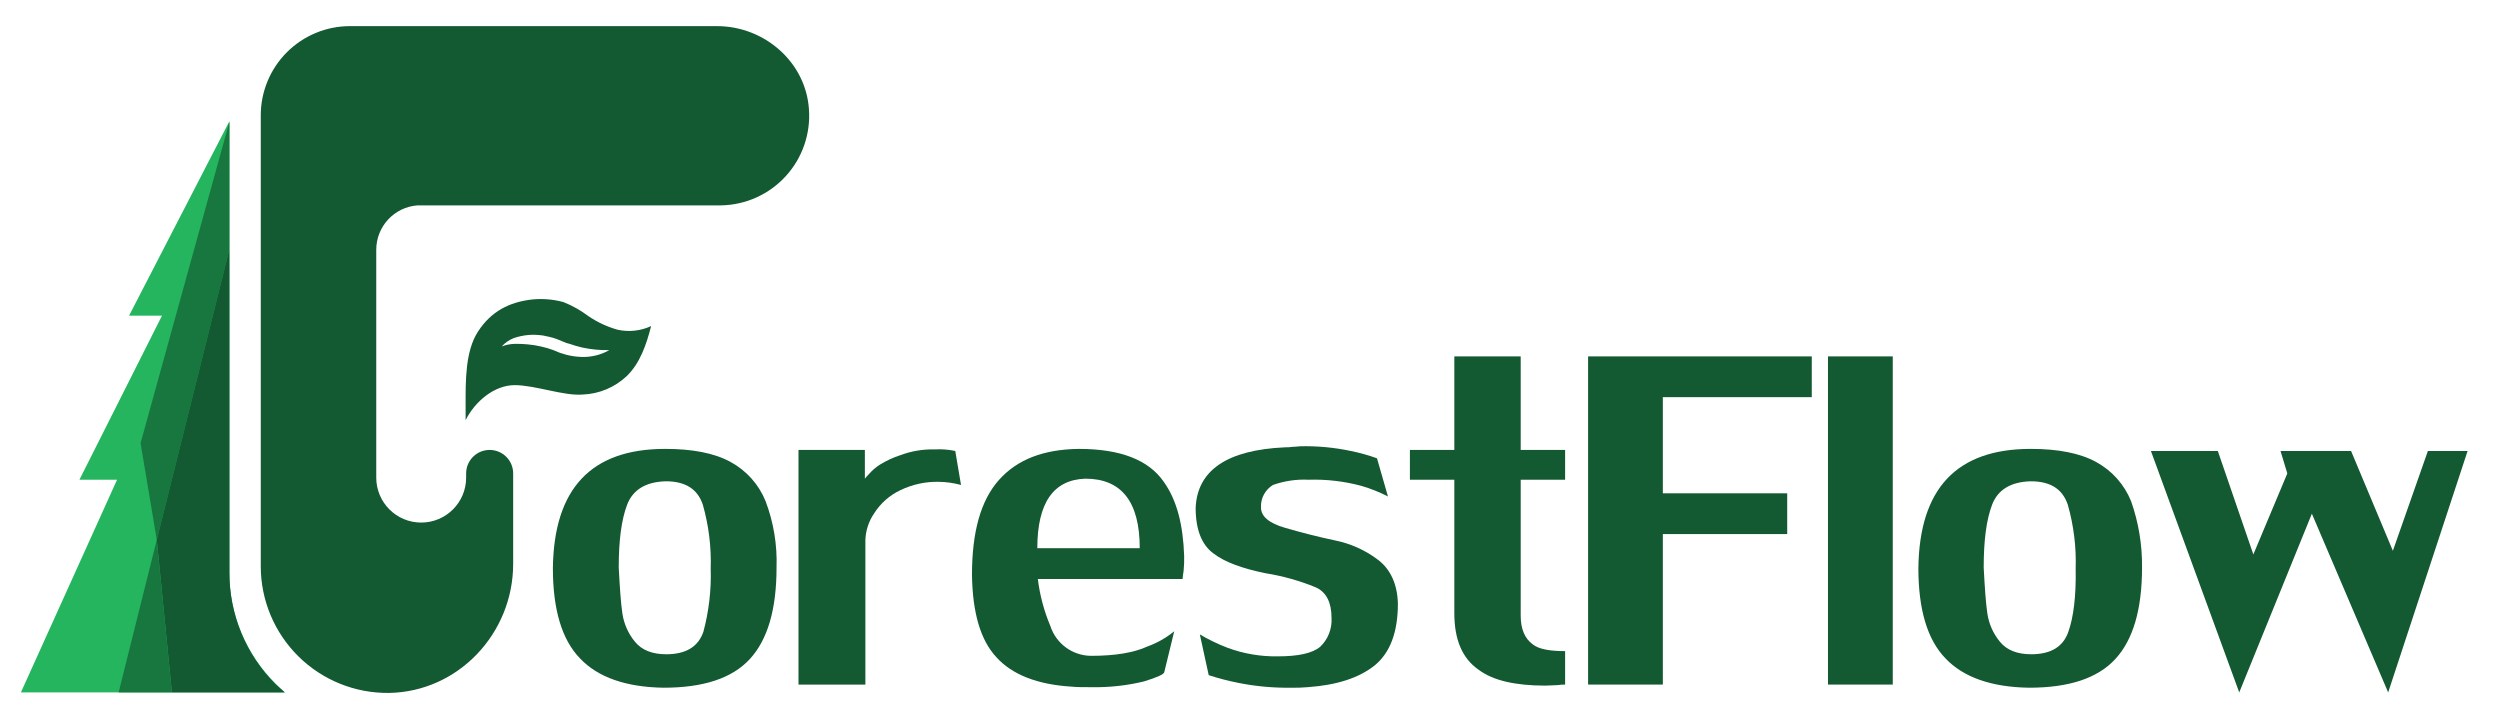
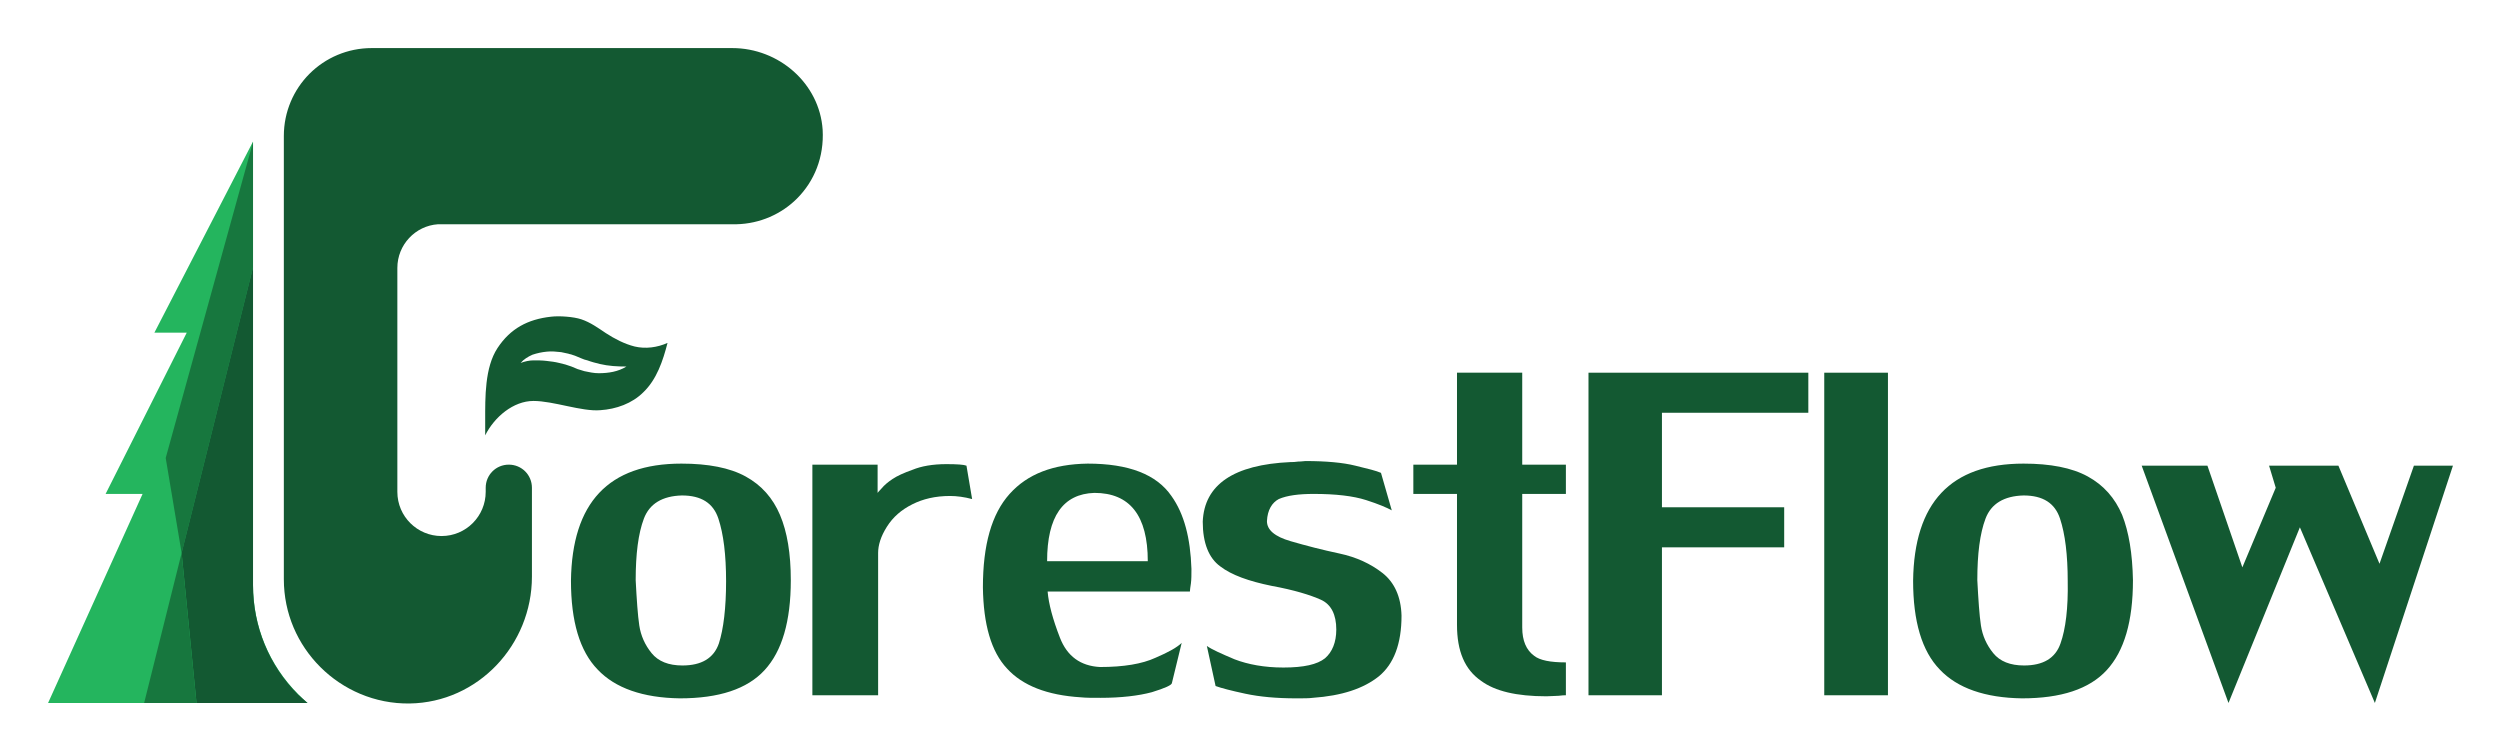
- <svg xmlns="http://www.w3.org/2000/svg" id="Layer_1" data-name="Layer 1" viewBox="0 0 478.4 138.6">
-   <defs>
-     <style>.cls-1{fill:#135932;}.cls-2{fill:#24b55e;}.cls-3{fill:#17773e;}</style>
-   </defs>
-   <g id="Layer_2" data-name="Layer 2">
-     <path class="cls-1" d="M146.5,95.9a14.883,14.883,0,0,0-6.7-7.5c-3.1-1.7-7.3-2.5-12.5-2.5-14.2,0-21.3,7.6-21.5,22.8,0,7.9,1.7,13.7,5.2,17.3,3.4,3.6,8.8,5.5,16,5.6,7.6,0,13.1-1.8,16.5-5.5s5.1-9.5,5.1-17.5A32.682,32.682,0,0,0,146.5,95.9Zm-11.9,25c-1,2.9-3.4,4.3-7.1,4.3q-4.05,0-6-2.4a11.017,11.017,0,0,1-2.4-5.4c-.3-2-.5-5-.7-8.8,0-5.1.5-9.1,1.6-12s3.6-4.4,7.4-4.5c3.8,0,6.1,1.5,7.1,4.5a39.992,39.992,0,0,1,1.5,12.2A41.67,41.67,0,0,1,134.6,120.9Z" />
-     <path class="cls-1" d="M152.8,131V86.1h12.7v5.5a9.402,9.402,0,0,1,.8-.9,9.779,9.779,0,0,1,2.1-1.8,18.115,18.115,0,0,1,3.9-1.8,17.454,17.454,0,0,1,6.6-1.1,14.451,14.451,0,0,1,3.9.3l1.1,6.5a17.086,17.086,0,0,0-4.3-.6,16.069,16.069,0,0,0-7.3,1.6,11.954,11.954,0,0,0-5,4.4,9.607,9.607,0,0,0-1.7,5.1V131Z" />
-     <path class="cls-1" d="M222.7,92.2c-2.9-4.2-8.3-6.3-16.3-6.3-6.7.1-11.7,2-15.2,5.9S186,101.7,186,110c.1,7.2,1.6,12.5,4.7,15.8,3,3.3,7.8,5.2,14.4,5.6.9.1,2.2.1,3.8.1a39.522,39.522,0,0,0,10-1.1q3.9-1.2,3.9-1.8l1.9-7.8a17.496,17.496,0,0,1-5.1,2.9q-3.9,1.8-10.8,1.8a8.256,8.256,0,0,1-7.8-5.7,33.7,33.7,0,0,1-2.4-9h27.7c0-.3.1-.9.2-1.6a23.519,23.519,0,0,0,.1-2.8C226.4,100.4,225.2,95.7,222.7,92.2Zm-24.2,12.7c0-8.7,3.1-13.1,9.2-13.3,6.9,0,10.4,4.4,10.4,13.3Z" />
-     <path class="cls-1" d="M241.3,97.1c0,1.7,1.5,3,4.6,3.9s6.2,1.7,9.5,2.4a20.271,20.271,0,0,1,8.4,3.8c2.3,1.8,3.6,4.6,3.7,8.3,0,5.5-1.5,9.4-4.4,11.8-3,2.4-7.2,3.8-12.9,4.2a27.325,27.325,0,0,1-3.2.1,47.762,47.762,0,0,1-9.9-.9,49.289,49.289,0,0,1-5.8-1.5l-1.7-7.8a34.482,34.482,0,0,0,5.4,2.6,26.555,26.555,0,0,0,9.5,1.6c4,0,6.6-.6,8.1-1.8a7.072,7.072,0,0,0,2.2-5.6c0-2.9-1-4.9-3-5.8a43.272,43.272,0,0,0-9.6-2.7c-4.4-.9-7.8-2.1-10-3.8-2.2-1.6-3.4-4.5-3.4-8.7.3-7.2,6-11.1,17.1-11.6a8.636,8.636,0,0,0,1.5-.1c.7,0,1.1-.1,1.4-.1a41.995,41.995,0,0,1,9.7.9,35.682,35.682,0,0,1,5,1.4l2.1,7.3a29.172,29.172,0,0,0-5-2,34.649,34.649,0,0,0-10.2-1.2,17.732,17.732,0,0,0-6.8,1A4.768,4.768,0,0,0,241.3,97.1Z" />
-     <path class="cls-1" d="M291,91.8v26c0,2.6.8,4.4,2.3,5.5,1.1.9,3.2,1.3,6.2,1.3V131a8.796,8.796,0,0,0-1.4.1c-.7,0-1.5.1-2.4.1-5.8,0-10-1-12.7-3-3.2-2.2-4.7-5.8-4.7-10.9V91.8h-8.5V86.1h8.5V68.2H291V86.1h8.5v5.7Z" />
-     <polygon class="cls-1" points="318.2 131 303.9 131 303.9 68.2 346.7 68.2 346.7 76 318.2 76 318.2 94.4 342 94.4 342 102.2 318.2 102.2 318.2 131" />
-     <rect class="cls-1" x="349.8" y="68.2" width="12.4" height="62.8" />
-     <path class="cls-1" d="M407.8,95.9a14.883,14.883,0,0,0-6.7-7.5c-3.1-1.7-7.3-2.5-12.5-2.5-14.2,0-21.3,7.6-21.5,22.8,0,7.9,1.7,13.7,5.2,17.3,3.4,3.6,8.8,5.5,16,5.6,7.6,0,13.1-1.8,16.5-5.5s5.1-9.5,5.1-17.5A36.904,36.904,0,0,0,407.8,95.9Zm-12,25c-1,2.9-3.4,4.3-7.1,4.3q-4.05,0-6-2.4a11.017,11.017,0,0,1-2.4-5.4c-.3-2-.5-5-.7-8.8,0-5.1.5-9.1,1.6-12s3.6-4.4,7.4-4.5c3.8,0,6.1,1.5,7.1,4.5a39.992,39.992,0,0,1,1.5,12.2C397.3,114,396.8,118.1,395.8,120.9Z" />
-     <polygon class="cls-1" points="472.2 86.3 457 132.5 442.4 98.3 428.5 132.5 411.6 86.3 424.4 86.3 431.2 106.1 437.7 90.6 436.4 86.3 449.9 86.3 457.9 105.4 464.6 86.3 472.2 86.3" />
-     <path class="cls-1" d="M154.8,20.9c-.6-9-8.5-15.9-17.6-15.9H67A17.071,17.071,0,0,0,49.9,22.1v86.3a24.243,24.243,0,0,0,24.5,24.2c13.3-.2,23.8-11.4,23.8-24.7V90.6a4.5,4.5,0,0,0-9,0v.8a8.599,8.599,0,0,1-8.6,8.6h0A8.599,8.599,0,0,1,72,91.4V47.8a8.52,8.52,0,0,1,7.9-8.5H138a17.153,17.153,0,0,0,16.8-18.4Z" />
-     <path class="cls-1" d="M118.2,63.1a19.076,19.076,0,0,1-5.6-2.6,20.486,20.486,0,0,0-4.8-2.7,16.687,16.687,0,0,0-5.9-.5c-4.5.5-7.9,2.3-10.4,6.1S89.1,73,89.1,77.5v2.9c1.8-3.6,5.5-6.7,9.4-6.7s9.4,2.1,13,1.8a13.002,13.002,0,0,0,8.4-3.5c2.6-2.5,3.8-6.1,4.7-9.6A10.114,10.114,0,0,1,118.2,63.1Zm-7,5.2a13.505,13.505,0,0,1-2.8-.4c-.4-.1-.9-.3-1.3-.4l-1.2-.5-.6-.2c-.2-.1-.4-.1-.6-.2l-1.2-.3a18.666,18.666,0,0,0-2.5-.4,20.902,20.902,0,0,0-2.5-.1,7.418,7.418,0,0,0-2.5.5,6.342,6.342,0,0,1,2.3-1.6,12.662,12.662,0,0,1,2.8-.6,13.13,13.13,0,0,1,2.8.1c.5.1.9.2,1.4.3.2.1.5.1.7.2l.6.2,1.2.5a5.638,5.638,0,0,0,1.2.4,21.716,21.716,0,0,0,2.4.7,22.385,22.385,0,0,0,5.2.5A10.06,10.06,0,0,1,111.2,68.3Z" />
-     <path class="cls-2" d="M54.5,132.5c-.6-.5-1.2-1.1-1.8-1.7a29.957,29.957,0,0,1-8.8-21.3V23.2h0L24.7,60.4H31L15.2,91.8h7.2L4,132.5Z" />
-     <path class="cls-3" d="M43.9,23.3h0l-17,61.5L30,103.3,43.9,47.7Z" />
-     <path class="cls-1" d="M52.7,130.9a29.957,29.957,0,0,1-8.8-21.3V47.7L30,103.3l2.9,29.2H54.5C53.9,132,53.3,131.4,52.7,130.9Z" />
-     <polygon class="cls-3" points="22.7 132.5 32.9 132.5 30 103.3 22.7 132.5" />
+ <svg xmlns="http://www.w3.org/2000/svg" role="img" viewBox="-5.36 -4.36 486.72 146.22">
+   <style>svg {enable-background:new 0 0 478.4 138.6}</style>
+   <style>.st35{fill:#17773e}.st36{fill:#135932}</style>
+   <g id="Layer_2">
+     <path d="M146.5 95.9c-1.4-3.3-3.6-5.8-6.7-7.5-3.1-1.7-7.3-2.5-12.5-2.5-14.2 0-21.3 7.6-21.5 22.8 0 7.9 1.7 13.7 5.2 17.3 3.4 3.6 8.8 5.5 16 5.6 7.6 0 13.1-1.8 16.5-5.5 3.4-3.7 5.1-9.5 5.1-17.5 0-5.2-.7-9.4-2.1-12.7zm-11.9 25c-1 2.9-3.4 4.3-7.1 4.3-2.7 0-4.7-.8-6-2.4-1.3-1.6-2.1-3.4-2.4-5.4-.3-2-.5-5-.7-8.8 0-5.1.5-9.1 1.6-12 1.1-2.9 3.6-4.4 7.4-4.5 3.8 0 6.1 1.5 7.1 4.5s1.5 7.1 1.5 12.2c0 5.2-.5 9.3-1.4 12.1z" class="st36" />
+     <path d="M152.8 131V86.1h12.7v5.5s.3-.4.8-.9c.5-.6 1.2-1.2 2.1-1.8.9-.6 2.2-1.2 3.9-1.8 1.7-.7 3.9-1.1 6.6-1.1 2.1 0 3.4.1 3.9.3l1.1 6.5c-1.5-.4-3-.6-4.3-.6-2.9 0-5.3.6-7.3 1.6-2.2 1.1-3.8 2.5-5 4.4-1.2 1.9-1.7 3.6-1.7 5.1V131h-12.8z" class="st36" />
+     <path d="M222.7 92.2c-2.9-4.2-8.3-6.3-16.3-6.3-6.7.1-11.7 2-15.2 5.9-3.5 3.9-5.2 9.9-5.2 18.2.1 7.2 1.6 12.5 4.7 15.8 3 3.3 7.8 5.2 14.4 5.6.9.1 2.2.1 3.8.1 4 0 7.4-.4 10-1.1 2.6-.8 3.9-1.4 3.9-1.8l1.9-7.8c-.8.8-2.5 1.8-5.1 2.9-2.6 1.2-6.2 1.8-10.8 1.8-3.8-.2-6.4-2.1-7.8-5.7-1.4-3.6-2.2-6.6-2.4-9h27.7c0-.3.1-.9.2-1.6.1-.8.1-1.7.1-2.8-.2-6-1.4-10.7-3.9-14.2zm-24.2 12.7c0-8.7 3.1-13.1 9.2-13.3 6.9 0 10.4 4.4 10.4 13.3h-19.6z" class="st36" />
+     <path d="M241.3 97.1c0 1.7 1.5 3 4.6 3.9 3.1.9 6.2 1.7 9.5 2.4s6.1 2 8.4 3.8 3.6 4.6 3.7 8.3c0 5.5-1.5 9.4-4.4 11.8-3 2.4-7.2 3.8-12.9 4.2-.7.1-1.8.1-3.2.1-3.8 0-7.1-.3-9.9-.9-2.8-.6-4.7-1.1-5.8-1.5l-1.7-7.8c1 .7 2.8 1.5 5.4 2.6 2.6 1 5.8 1.6 9.5 1.6 4 0 6.6-.6 8.1-1.8 1.4-1.2 2.2-3.1 2.2-5.6 0-2.9-1-4.9-3-5.8-2-.9-5.2-1.9-9.6-2.7-4.4-.9-7.8-2.1-10-3.8-2.2-1.6-3.4-4.5-3.4-8.7.3-7.2 6-11.1 17.1-11.6.4 0 .9 0 1.5-.1.7 0 1.1-.1 1.4-.1 4 0 7.3.3 9.7.9 2.5.6 4.1 1 5 1.4l2.1 7.3c-.9-.5-2.5-1.2-5-2s-5.9-1.2-10.2-1.2c-2.9 0-5.2.3-6.8 1-1.3.7-2.2 2.1-2.3 4.3z" class="st36" />
+     <path d="M291 91.8v26c0 2.6.8 4.4 2.3 5.5 1.1.9 3.2 1.3 6.2 1.3v6.4c-.3 0-.7 0-1.4.1-.7 0-1.5.1-2.4.1-5.8 0-10-1-12.7-3-3.2-2.2-4.7-5.8-4.7-10.9V91.8h-8.5v-5.7h8.5V68.2H291v17.9h8.5v5.7H291z" class="st36" />
+     <path d="M318.2 131h-14.3V68.2h42.8V76h-28.5v18.4H342v7.8h-23.8z" class="st36" />
+     <path d="M349.8 68.2h12.4V131h-12.4z" class="st36" />
+     <path d="M407.8 95.9c-1.4-3.3-3.6-5.8-6.7-7.5-3.1-1.7-7.3-2.5-12.5-2.5-14.2 0-21.3 7.6-21.5 22.8 0 7.9 1.7 13.7 5.2 17.3 3.4 3.6 8.8 5.5 16 5.6 7.6 0 13.1-1.8 16.5-5.5 3.4-3.7 5.1-9.5 5.1-17.5-.1-5.2-.8-9.4-2.1-12.7zm-12 25c-1 2.9-3.4 4.3-7.1 4.3-2.7 0-4.7-.8-6-2.4-1.3-1.6-2.1-3.4-2.4-5.4-.3-2-.5-5-.7-8.8 0-5.1.5-9.1 1.6-12 1.1-2.9 3.6-4.4 7.4-4.5 3.8 0 6.1 1.5 7.1 4.5s1.5 7.1 1.5 12.2c.1 5.2-.4 9.3-1.4 12.1z" class="st36" />
+     <path d="M472.2 86.3L457 132.5l-14.6-34.2-13.9 34.2-16.9-46.2h12.8l6.8 19.8 6.5-15.5-1.3-4.3h13.5l8 19.1 6.7-19.1z" class="st36" />
+     <path d="M154.8 20.9c-.6-9-8.5-15.9-17.6-15.9H67c-4.7 0-9 1.9-12.1 5-3.1 3.1-5 7.4-5 12.1V108.4c0 6.7 2.7 12.7 7.1 17.1 4.4 4.4 10.6 7.2 17.4 7.1 13.3-.2 23.8-11.4 23.8-24.7V90.6c0-2.5-2-4.5-4.5-4.5s-4.5 2-4.5 4.5v.8c0 4.7-3.8 8.6-8.6 8.6-4.7 0-8.6-3.8-8.6-8.6V47.8c0-4.5 3.5-8.2 7.9-8.5H138c4.6-.1 8.8-2 11.8-5 3.4-3.4 5.3-8.1 5-13.4z" class="st36" />
+     <path d="M118.2 63.1c-2-.5-3.9-1.5-5.6-2.6-1.5-1-3-2.1-4.8-2.7-1.5-.5-4.3-.7-5.9-.5-4.5.5-7.9 2.3-10.4 6.1s-2.4 9.6-2.4 14.1v2.9c1.8-3.6 5.5-6.7 9.4-6.7 3.9 0 9.4 2.1 13 1.8 3.1-.2 6.2-1.3 8.4-3.5 2.6-2.5 3.8-6.1 4.7-9.6-2 .9-4.3 1.2-6.4.7zm-7 5.2c-.9 0-1.9-.2-2.8-.4-.4-.1-.9-.3-1.3-.4l-1.2-.5-.6-.2c-.2-.1-.4-.1-.6-.2l-1.2-.3c-.8-.2-1.6-.3-2.5-.4-.8-.1-1.7-.1-2.5-.1s-1.7.2-2.5.5c.6-.7 1.4-1.2 2.3-1.6.9-.3 1.8-.5 2.8-.6.9-.1 1.9 0 2.8.1.5.1.9.2 1.4.3.2.1.5.1.7.2l.6.2 1.2.5c.4.2.8.3 1.2.4.8.3 1.6.5 2.4.7 1.7.4 3.4.5 5.2.5-1.6 1-3.5 1.3-5.4 1.3z" class="st36" />
+     <path fill="#3abf76" d="M66.8 111.2z" />
+     <path fill="#24b55e" d="M54.5 132.5c-.6-.5-1.2-1.1-1.8-1.7-5.7-5.7-8.8-13.3-8.8-21.3V23.3v-.1L24.7 60.4H31L15.2 91.8h7.2L4 132.5h50.5z" />
+     <path d="M43.9 23.3l-17 61.5 3.1 18.5 13.9-55.6V23.3z" class="st35" />
+     <path d="M52.7 130.9c-5.7-5.7-8.8-13.3-8.8-21.3V47.7L30 103.3l2.9 29.2h21.6c-.6-.5-1.2-1.1-1.8-1.6z" class="st36" />
+     <path d="M22.7 132.5h10.2L30 103.3z" class="st35" />
  </g>
</svg>
